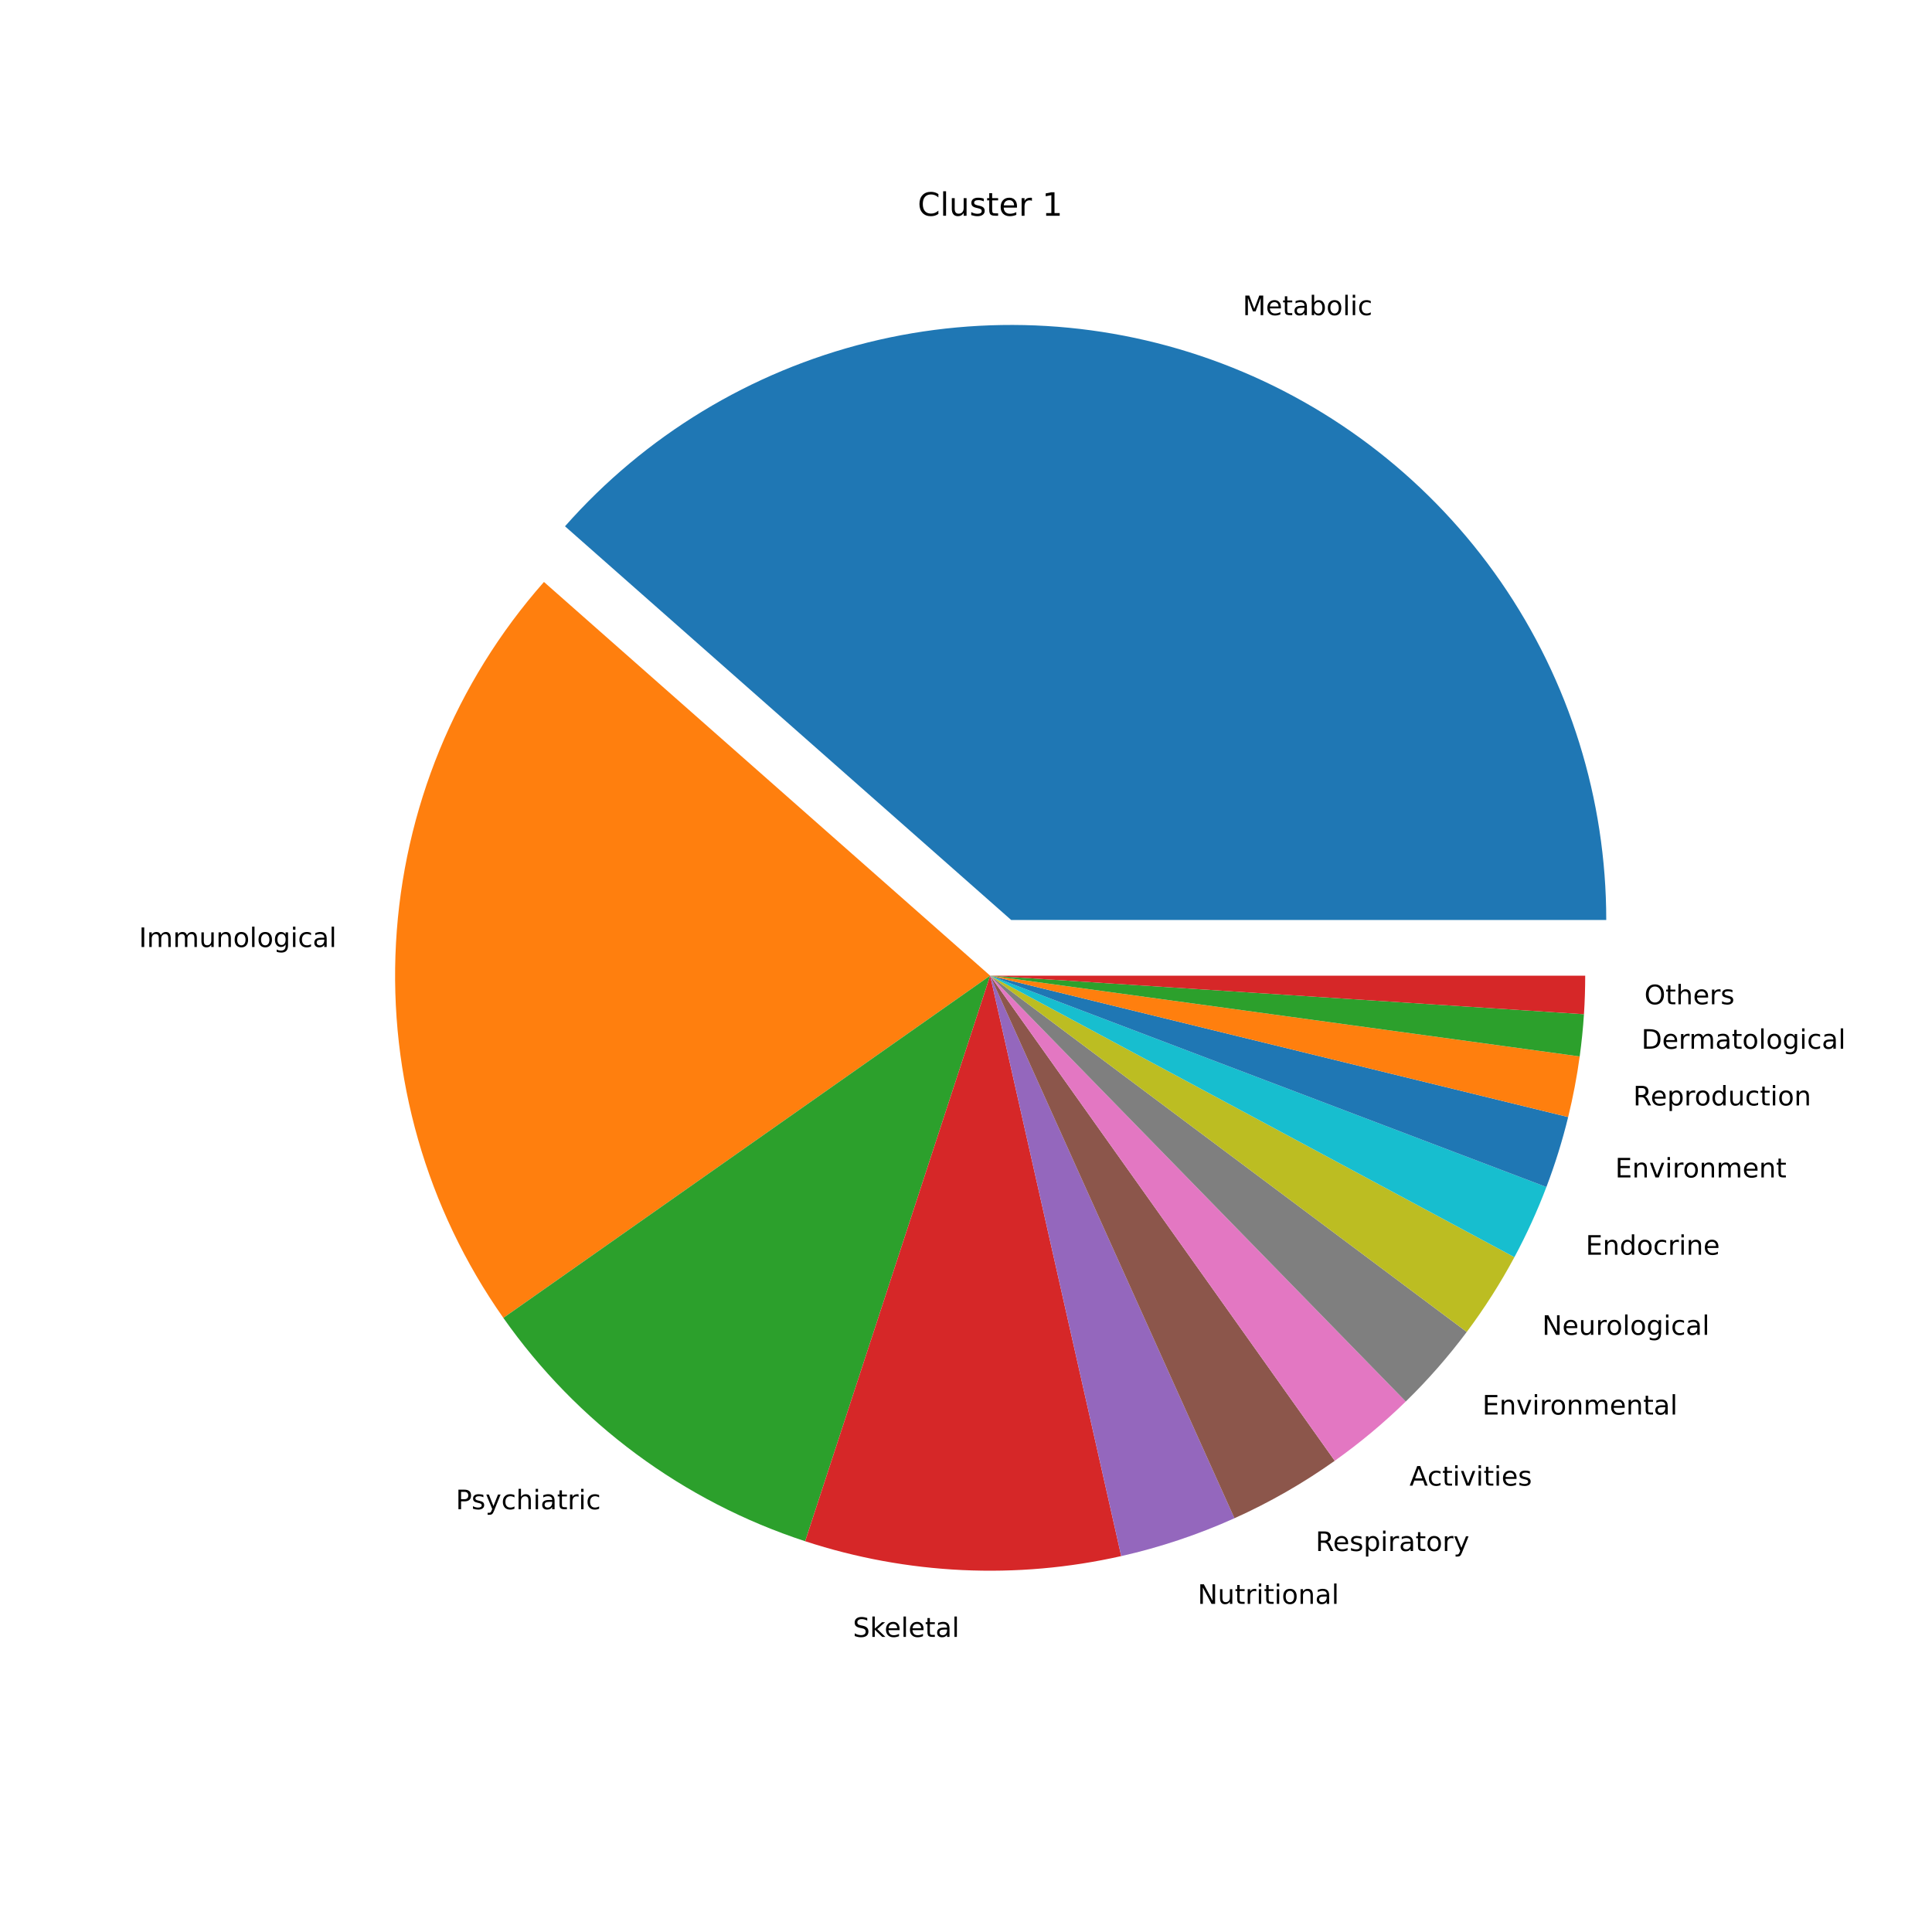
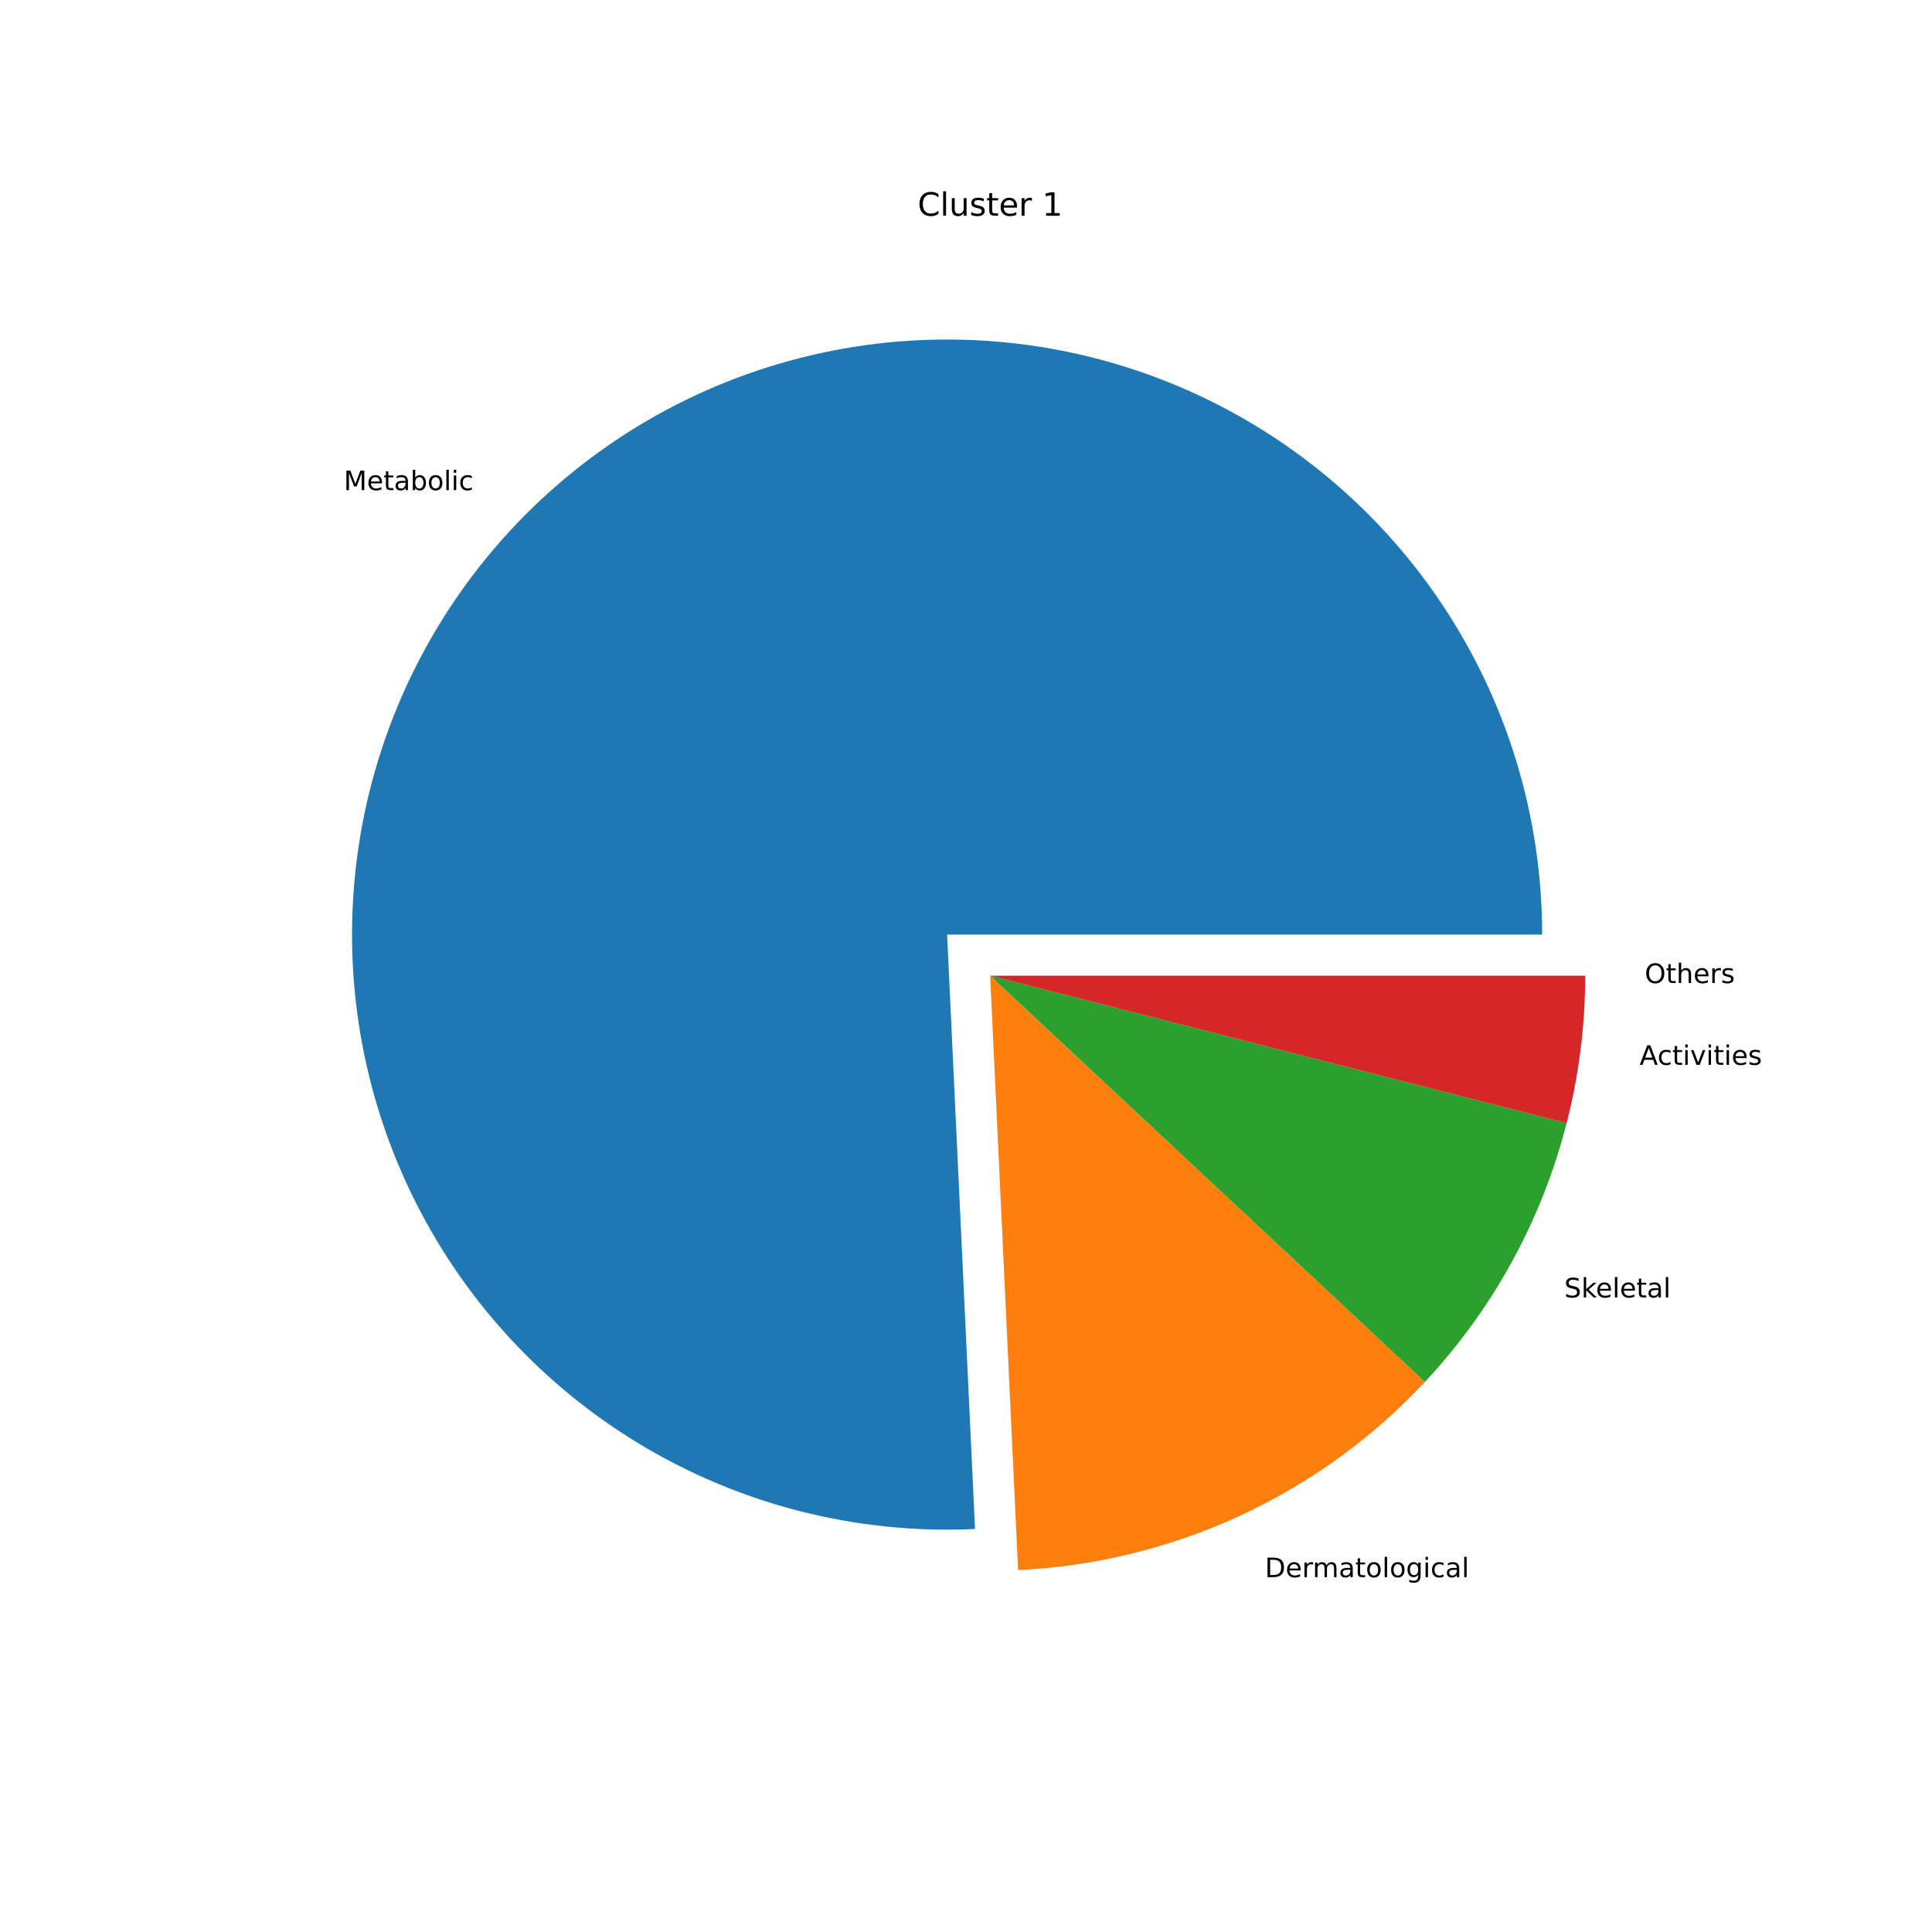
<svg xmlns="http://www.w3.org/2000/svg" xmlns:xlink="http://www.w3.org/1999/xlink" width="720pt" height="720pt" viewBox="0 0 720 720" version="1.1">
  <defs>
    <style type="text/css">*{stroke-linejoin: round; stroke-linecap: butt}</style>
  </defs>
  <g id="figure_1">
    <g id="patch_1">
      <path d="M 0 720  L 720 720  L 720 0  L 0 0  z " style="fill: #ffffff" />
    </g>
    <g id="axes_1">
      <g id="patch_2">
-         <path d="M 598.603 342.857  C 598.603 297.824 584.885 253.841 559.285 216.792  C 533.685 179.743 497.396 151.357 455.273 135.43  C 413.15 119.503 367.159 116.778 323.45 127.621  C 279.742 138.463 240.356 162.367 210.56 196.135  L 376.843 342.857  L 598.603 342.857  z " style="fill: #1f77b4" />
+         <path d="M 574.715 348.292 C 574.715 326.263 571.433 304.357 564.977 283.296  C 558.52 262.234 548.961 242.252 536.616 224.008  C 524.27 205.764 509.274 189.461 492.123 175.637  C 474.973 161.812 455.857 150.62 435.408 142.43  C 414.958 134.239 393.402 129.142 371.45 127.304  C 349.498 125.467 327.395 126.911 305.868 131.588  C 284.342 136.266 263.632 144.125 244.422 154.906  C 225.212 165.687 207.715 179.271 192.508 195.209  C 177.302 211.147 164.555 229.262 154.687 248.958  C 144.82 268.653 137.942 289.709 134.28 311.431  C 130.619 333.153 130.214 355.3 133.08 377.142  C 135.946 398.983 142.05 420.276 151.192 440.318  C 160.333 460.361 172.41 478.93 187.025 495.412  C 201.639 511.895 218.628 526.109 237.432 537.585  C 256.235 549.06 276.644 557.67 297.985 563.131  C 319.326 568.591 341.363 570.841 363.367 569.807  L 352.955 348.292  L 574.715 348.292  z " style="fill: #1f77b4" />
      </g>
      <g id="patch_3">
-         <path d="M 202.717 216.877  C 169.753 254.236 150.321 301.636 147.577 351.384  C 144.832 401.131 158.931 450.381 187.586 491.14  L 369 363.6  L 202.717 216.877  z " style="fill: #ff7f0e" />
+         <path d="M 379.412 585.115 C 408.015 583.771 436.088 576.899 462.078 564.881  C 488.069 552.862 511.487 535.922 531.036 515  L 369 363.6  L 379.412 585.115  z " style="fill: #ff7f0e" />
      </g>
      <g id="patch_4">
-         <path d="M 187.586 491.14  C 201.26 510.591 217.975 527.716 237.087 541.86  C 256.2 556.003 277.464 566.981 300.062 574.373  L 369 363.6  L 187.586 491.14  z " style="fill: #2ca02c" />
+         <path d="M 531.036 515 C 543.694 501.453 554.603 486.371 563.508 470.109  C 572.413 453.847 579.243 436.532 583.839 418.57  L 369 363.6  L 531.036 515  z " style="fill: #2ca02c" />
      </g>
      <g id="patch_5">
-         <path d="M 300.062 574.373  C 318.997 580.565 338.679 584.179 358.579 585.115  C 378.478 586.051 398.413 584.302 417.845 579.914  L 369 363.6  L 300.062 574.373  z " style="fill: #d62728" />
+         <path d="M 583.839 418.57 C 586.135 409.598 587.866 400.491 589.023 391.302  C 590.18 382.113 590.76 372.861 590.76 363.6  L 369 363.6  L 583.839 418.57  z " style="fill: #d62728" />
      </g>
      <g id="patch_6">
-         <path d="M 417.845 579.914  C 425.094 578.277 432.255 576.277 439.303 573.921  C 446.351 571.565 453.275 568.857 460.051 565.806  L 369 363.6  L 417.845 579.914  z " style="fill: #9467bd" />
-       </g>
-       <g id="patch_7">
-         <path d="M 460.051 565.806  C 466.608 562.853 473.017 559.584 479.257 556.008  C 485.496 552.433 491.558 548.556 497.42 544.392  L 369 363.6  L 460.051 565.806  z " style="fill: #8c564b" />
-       </g>
-       <g id="patch_8">
-         <path d="M 497.42 544.392  C 502.11 541.061 506.668 537.548 511.085 533.863  C 515.502 530.177 519.773 526.321 523.89 522.303  L 369 363.6  L 497.42 544.392  z " style="fill: #e377c2" />
-       </g>
-       <g id="patch_9">
-         <path d="M 523.89 522.303  C 528.007 518.285 531.966 514.108 535.758 509.783  C 539.55 505.457 543.172 500.985 546.616 496.378  L 369 363.6  L 523.89 522.303  z " style="fill: #7f7f7f" />
-       </g>
-       <g id="patch_10">
-         <path d="M 546.616 496.378  C 549.917 491.963 553.052 487.426 556.014 482.777  C 558.977 478.128 561.765 473.37 564.373 468.513  L 369 363.6  L 546.616 496.378  z " style="fill: #bcbd22" />
-       </g>
-       <g id="patch_11">
-         <path d="M 564.373 468.513  C 566.641 464.29 568.771 459.994 570.761 455.633  C 572.75 451.272 574.598 446.847 576.3 442.366  L 369 363.6  L 564.373 468.513  z " style="fill: #17becf" />
-       </g>
-       <g id="patch_12">
-         <path d="M 576.3 442.366  C 577.918 438.11 579.404 433.804 580.756 429.455  C 582.108 425.107 583.326 420.718 584.408 416.295  L 369 363.6  L 576.3 442.366  z " style="fill: #1f77b4" />
-       </g>
-       <g id="patch_13">
-         <path d="M 584.408 416.295  C 585.32 412.57 586.134 408.822 586.851 405.055  C 587.568 401.288 588.187 397.503 588.707 393.703  L 369 363.6  L 584.408 416.295  z " style="fill: #ff7f0e" />
-       </g>
-       <g id="patch_14">
-         <path d="M 588.707 393.703  C 589.065 391.092 589.376 388.473 589.641 385.85  C 589.905 383.228 590.123 380.6 590.294 377.969  L 369 363.6  L 588.707 393.703  z " style="fill: #2ca02c" />
-       </g>
-       <g id="patch_15">
-         <path d="M 590.294 377.969  C 590.449 375.578 590.566 373.184 590.643 370.788  C 590.721 368.393 590.76 365.997 590.76 363.6  L 369 363.6  L 590.294 377.969  z " style="fill: #d62728" />
+         <path d="M 590.76 363.6 C 590.76 363.6 590.76 363.6 590.76 363.6  L 369 363.6  L 590.76 363.6  z " style="fill: #9467bd" />
      </g>
      <g id="matplotlib.axis_1" />
      <g id="matplotlib.axis_2" />
      <g id="text_1">
-         <g transform="translate(463.1163 117.4463)scale(0.1 -0.1)">
+         <g transform="translate(128.1122 182.6602)scale(0.1 -0.1)">
          <defs>
-             <path id="DejaVuSans-4d" d="M 628 4666  L 1569 4666  L 2759 1491  L 3956 4666  L 4897 4666  L 4897 0  L 4281 0  L 4281 4097  L 3078 897  L 2444 897  L 1241 4097  L 1241 0  L 628 0  L 628 4666  z " transform="scale(0.015625)" />
+             <path id="DejaVuSans-4d" d="M 628 4666 L 1569 4666  L 2759 1491  L 3956 4666  L 4897 4666  L 4897 0  L 4281 0  L 4281 4097  L 3078 897  L 2444 897  L 1241 4097  L 1241 0  L 628 0  L 628 4666  z " transform="scale(0.015625)" />
            <path id="DejaVuSans-65" d="M 3597 1894  L 3597 1613  L 953 1613  Q 991 1019 1311 708  Q 1631 397 2203 397  Q 2534 397 2845 478  Q 3156 559 3463 722  L 3463 178  Q 3153 47 2828 -22  Q 2503 -91 2169 -91  Q 1331 -91 842 396  Q 353 884 353 1716  Q 353 2575 817 3079  Q 1281 3584 2069 3584  Q 2775 3584 3186 3129  Q 3597 2675 3597 1894  z M 3022 2063  Q 3016 2534 2758 2815  Q 2500 3097 2075 3097  Q 1594 3097 1305 2825  Q 1016 2553 972 2059  L 3022 2063  z " transform="scale(0.015625)" />
            <path id="DejaVuSans-74" d="M 1172 4494  L 1172 3500  L 2356 3500  L 2356 3053  L 1172 3053  L 1172 1153  Q 1172 725 1289 603  Q 1406 481 1766 481  L 2356 481  L 2356 0  L 1766 0  Q 1100 0 847 248  Q 594 497 594 1153  L 594 3053  L 172 3053  L 172 3500  L 594 3500  L 594 4494  L 1172 4494  z " transform="scale(0.015625)" />
            <path id="DejaVuSans-61" d="M 2194 1759  Q 1497 1759 1228 1600  Q 959 1441 959 1056  Q 959 750 1161 570  Q 1363 391 1709 391  Q 2188 391 2477 730  Q 2766 1069 2766 1631  L 2766 1759  L 2194 1759  z M 3341 1997  L 3341 0  L 2766 0  L 2766 531  Q 2569 213 2275 61  Q 1981 -91 1556 -91  Q 1019 -91 701 211  Q 384 513 384 1019  Q 384 1609 779 1909  Q 1175 2209 1959 2209  L 2766 2209  L 2766 2266  Q 2766 2663 2505 2880  Q 2244 3097 1772 3097  Q 1472 3097 1187 3025  Q 903 2953 641 2809  L 641 3341  Q 956 3463 1253 3523  Q 1550 3584 1831 3584  Q 2591 3584 2966 3190  Q 3341 2797 3341 1997  z " transform="scale(0.015625)" />
            <path id="DejaVuSans-62" d="M 3116 1747  Q 3116 2381 2855 2742  Q 2594 3103 2138 3103  Q 1681 3103 1420 2742  Q 1159 2381 1159 1747  Q 1159 1113 1420 752  Q 1681 391 2138 391  Q 2594 391 2855 752  Q 3116 1113 3116 1747  z M 1159 2969  Q 1341 3281 1617 3432  Q 1894 3584 2278 3584  Q 2916 3584 3314 3078  Q 3713 2572 3713 1747  Q 3713 922 3314 415  Q 2916 -91 2278 -91  Q 1894 -91 1617 61  Q 1341 213 1159 525  L 1159 0  L 581 0  L 581 4863  L 1159 4863  L 1159 2969  z " transform="scale(0.015625)" />
            <path id="DejaVuSans-6f" d="M 1959 3097  Q 1497 3097 1228 2736  Q 959 2375 959 1747  Q 959 1119 1226 758  Q 1494 397 1959 397  Q 2419 397 2687 759  Q 2956 1122 2956 1747  Q 2956 2369 2687 2733  Q 2419 3097 1959 3097  z M 1959 3584  Q 2709 3584 3137 3096  Q 3566 2609 3566 1747  Q 3566 888 3137 398  Q 2709 -91 1959 -91  Q 1206 -91 779 398  Q 353 888 353 1747  Q 353 2609 779 3096  Q 1206 3584 1959 3584  z " transform="scale(0.015625)" />
            <path id="DejaVuSans-6c" d="M 603 4863  L 1178 4863  L 1178 0  L 603 0  L 603 4863  z " transform="scale(0.015625)" />
            <path id="DejaVuSans-69" d="M 603 3500  L 1178 3500  L 1178 0  L 603 0  L 603 3500  z M 603 4863  L 1178 4863  L 1178 4134  L 603 4134  L 603 4863  z " transform="scale(0.015625)" />
            <path id="DejaVuSans-63" d="M 3122 3366  L 3122 2828  Q 2878 2963 2633 3030  Q 2388 3097 2138 3097  Q 1578 3097 1268 2742  Q 959 2388 959 1747  Q 959 1106 1268 751  Q 1578 397 2138 397  Q 2388 397 2633 464  Q 2878 531 3122 666  L 3122 134  Q 2881 22 2623 -34  Q 2366 -91 2075 -91  Q 1284 -91 818 406  Q 353 903 353 1747  Q 353 2603 823 3093  Q 1294 3584 2113 3584  Q 2378 3584 2631 3529  Q 2884 3475 3122 3366  z " transform="scale(0.015625)" />
          </defs>
          <use xlink:href="#DejaVuSans-4d" />
          <use xlink:href="#DejaVuSans-65" x="86.279" />
          <use xlink:href="#DejaVuSans-74" x="147.803" />
          <use xlink:href="#DejaVuSans-61" x="187.012" />
          <use xlink:href="#DejaVuSans-62" x="248.291" />
          <use xlink:href="#DejaVuSans-6f" x="311.768" />
          <use xlink:href="#DejaVuSans-6c" x="372.949" />
          <use xlink:href="#DejaVuSans-69" x="400.732" />
          <use xlink:href="#DejaVuSans-63" x="428.516" />
        </g>
      </g>
      <g id="text_2">
-         <g transform="translate(51.78129 352.9215)scale(0.1 -0.1)">
+         <g transform="translate(471.3862 587.7681)scale(0.1 -0.1)">
          <defs>
-             <path id="DejaVuSans-49" d="M 628 4666  L 1259 4666  L 1259 0  L 628 0  L 628 4666  z " transform="scale(0.015625)" />
-             <path id="DejaVuSans-6d" d="M 3328 2828  Q 3544 3216 3844 3400  Q 4144 3584 4550 3584  Q 5097 3584 5394 3201  Q 5691 2819 5691 2113  L 5691 0  L 5113 0  L 5113 2094  Q 5113 2597 4934 2840  Q 4756 3084 4391 3084  Q 3944 3084 3684 2787  Q 3425 2491 3425 1978  L 3425 0  L 2847 0  L 2847 2094  Q 2847 2600 2669 2842  Q 2491 3084 2119 3084  Q 1678 3084 1418 2786  Q 1159 2488 1159 1978  L 1159 0  L 581 0  L 581 3500  L 1159 3500  L 1159 2956  Q 1356 3278 1631 3431  Q 1906 3584 2284 3584  Q 2666 3584 2933 3390  Q 3200 3197 3328 2828  z " transform="scale(0.015625)" />
-             <path id="DejaVuSans-75" d="M 544 1381  L 544 3500  L 1119 3500  L 1119 1403  Q 1119 906 1312 657  Q 1506 409 1894 409  Q 2359 409 2629 706  Q 2900 1003 2900 1516  L 2900 3500  L 3475 3500  L 3475 0  L 2900 0  L 2900 538  Q 2691 219 2414 64  Q 2138 -91 1772 -91  Q 1169 -91 856 284  Q 544 659 544 1381  z M 1991 3584  L 1991 3584  z " transform="scale(0.015625)" />
-             <path id="DejaVuSans-6e" d="M 3513 2113  L 3513 0  L 2938 0  L 2938 2094  Q 2938 2591 2744 2837  Q 2550 3084 2163 3084  Q 1697 3084 1428 2787  Q 1159 2491 1159 1978  L 1159 0  L 581 0  L 581 3500  L 1159 3500  L 1159 2956  Q 1366 3272 1645 3428  Q 1925 3584 2291 3584  Q 2894 3584 3203 3211  Q 3513 2838 3513 2113  z " transform="scale(0.015625)" />
+             <path id="DejaVuSans-44" d="M 1259 4147 L 1259 519  L 2022 519  Q 2988 519 3436 956  Q 3884 1394 3884 2338  Q 3884 3275 3436 3711  Q 2988 4147 2022 4147  L 1259 4147  z M 628 4666  L 1925 4666  Q 3281 4666 3915 4102  Q 4550 3538 4550 2338  Q 4550 1131 3912 565  Q 3275 0 1925 0  L 628 0  L 628 4666  z " transform="scale(0.015625)" />
+             <path id="DejaVuSans-72" d="M 2631 2963 Q 2534 3019 2420 3045  Q 2306 3072 2169 3072  Q 1681 3072 1420 2755  Q 1159 2438 1159 1844  L 1159 0  L 581 0  L 581 3500  L 1159 3500  L 1159 2956  Q 1341 3275 1631 3429  Q 1922 3584 2338 3584  Q 2397 3584 2469 3576  Q 2541 3569 2628 3553  L 2631 2963  z " transform="scale(0.015625)" />
+             <path id="DejaVuSans-6d" d="M 3328 2828 Q 3544 3216 3844 3400  Q 4144 3584 4550 3584  Q 5097 3584 5394 3201  Q 5691 2819 5691 2113  L 5691 0  L 5113 0  L 5113 2094  Q 5113 2597 4934 2840  Q 4756 3084 4391 3084  Q 3944 3084 3684 2787  Q 3425 2491 3425 1978  L 3425 0  L 2847 0  L 2847 2094  Q 2847 2600 2669 2842  Q 2491 3084 2119 3084  Q 1678 3084 1418 2786  Q 1159 2488 1159 1978  L 1159 0  L 581 0  L 581 3500  L 1159 3500  L 1159 2956  Q 1356 3278 1631 3431  Q 1906 3584 2284 3584  Q 2666 3584 2933 3390  Q 3200 3197 3328 2828  z " transform="scale(0.015625)" />
            <path id="DejaVuSans-67" d="M 2906 1791  Q 2906 2416 2648 2759  Q 2391 3103 1925 3103  Q 1463 3103 1205 2759  Q 947 2416 947 1791  Q 947 1169 1205 825  Q 1463 481 1925 481  Q 2391 481 2648 825  Q 2906 1169 2906 1791  z M 3481 434  Q 3481 -459 3084 -895  Q 2688 -1331 1869 -1331  Q 1566 -1331 1297 -1286  Q 1028 -1241 775 -1147  L 775 -588  Q 1028 -725 1275 -790  Q 1522 -856 1778 -856  Q 2344 -856 2625 -561  Q 2906 -266 2906 331  L 2906 616  Q 2728 306 2450 153  Q 2172 0 1784 0  Q 1141 0 747 490  Q 353 981 353 1791  Q 353 2603 747 3093  Q 1141 3584 1784 3584  Q 2172 3584 2450 3431  Q 2728 3278 2906 2969  L 2906 3500  L 3481 3500  L 3481 434  z " transform="scale(0.015625)" />
-           </defs>
-           <use xlink:href="#DejaVuSans-49" />
-           <use xlink:href="#DejaVuSans-6d" x="29.492" />
-           <use xlink:href="#DejaVuSans-6d" x="126.904" />
-           <use xlink:href="#DejaVuSans-75" x="224.316" />
-           <use xlink:href="#DejaVuSans-6e" x="287.695" />
-           <use xlink:href="#DejaVuSans-6f" x="351.074" />
-           <use xlink:href="#DejaVuSans-6c" x="412.256" />
-           <use xlink:href="#DejaVuSans-6f" x="440.039" />
-           <use xlink:href="#DejaVuSans-67" x="501.221" />
-           <use xlink:href="#DejaVuSans-69" x="564.697" />
-           <use xlink:href="#DejaVuSans-63" x="592.48" />
-           <use xlink:href="#DejaVuSans-61" x="647.461" />
-           <use xlink:href="#DejaVuSans-6c" x="708.74" />
-         </g>
-       </g>
-       <g id="text_3">
-         <g transform="translate(169.8632 562.4451)scale(0.1 -0.1)">
-           <defs>
-             <path id="DejaVuSans-50" d="M 1259 4147  L 1259 2394  L 2053 2394  Q 2494 2394 2734 2622  Q 2975 2850 2975 3272  Q 2975 3691 2734 3919  Q 2494 4147 2053 4147  L 1259 4147  z M 628 4666  L 2053 4666  Q 2838 4666 3239 4311  Q 3641 3956 3641 3272  Q 3641 2581 3239 2228  Q 2838 1875 2053 1875  L 1259 1875  L 1259 0  L 628 0  L 628 4666  z " transform="scale(0.015625)" />
-             <path id="DejaVuSans-73" d="M 2834 3397  L 2834 2853  Q 2591 2978 2328 3040  Q 2066 3103 1784 3103  Q 1356 3103 1142 2972  Q 928 2841 928 2578  Q 928 2378 1081 2264  Q 1234 2150 1697 2047  L 1894 2003  Q 2506 1872 2764 1633  Q 3022 1394 3022 966  Q 3022 478 2636 193  Q 2250 -91 1575 -91  Q 1294 -91 989 -36  Q 684 19 347 128  L 347 722  Q 666 556 975 473  Q 1284 391 1588 391  Q 1994 391 2212 530  Q 2431 669 2431 922  Q 2431 1156 2273 1281  Q 2116 1406 1581 1522  L 1381 1569  Q 847 1681 609 1914  Q 372 2147 372 2553  Q 372 3047 722 3315  Q 1072 3584 1716 3584  Q 2034 3584 2315 3537  Q 2597 3491 2834 3397  z " transform="scale(0.015625)" />
-             <path id="DejaVuSans-79" d="M 2059 -325  Q 1816 -950 1584 -1140  Q 1353 -1331 966 -1331  L 506 -1331  L 506 -850  L 844 -850  Q 1081 -850 1212 -737  Q 1344 -625 1503 -206  L 1606 56  L 191 3500  L 800 3500  L 1894 763  L 2988 3500  L 3597 3500  L 2059 -325  z " transform="scale(0.015625)" />
-             <path id="DejaVuSans-68" d="M 3513 2113  L 3513 0  L 2938 0  L 2938 2094  Q 2938 2591 2744 2837  Q 2550 3084 2163 3084  Q 1697 3084 1428 2787  Q 1159 2491 1159 1978  L 1159 0  L 581 0  L 581 4863  L 1159 4863  L 1159 2956  Q 1366 3272 1645 3428  Q 1925 3584 2291 3584  Q 2894 3584 3203 3211  Q 3513 2838 3513 2113  z " transform="scale(0.015625)" />
-             <path id="DejaVuSans-72" d="M 2631 2963  Q 2534 3019 2420 3045  Q 2306 3072 2169 3072  Q 1681 3072 1420 2755  Q 1159 2438 1159 1844  L 1159 0  L 581 0  L 581 3500  L 1159 3500  L 1159 2956  Q 1341 3275 1631 3429  Q 1922 3584 2338 3584  Q 2397 3584 2469 3576  Q 2541 3569 2628 3553  L 2631 2963  z " transform="scale(0.015625)" />
-           </defs>
-           <use xlink:href="#DejaVuSans-50" />
-           <use xlink:href="#DejaVuSans-73" x="58.553" />
-           <use xlink:href="#DejaVuSans-79" x="110.652" />
-           <use xlink:href="#DejaVuSans-63" x="169.832" />
-           <use xlink:href="#DejaVuSans-68" x="224.812" />
-           <use xlink:href="#DejaVuSans-69" x="288.191" />
-           <use xlink:href="#DejaVuSans-61" x="315.975" />
-           <use xlink:href="#DejaVuSans-74" x="377.254" />
-           <use xlink:href="#DejaVuSans-72" x="416.463" />
-           <use xlink:href="#DejaVuSans-69" x="457.576" />
-           <use xlink:href="#DejaVuSans-63" x="485.359" />
-         </g>
-       </g>
-       <g id="text_4">
-         <g transform="translate(317.8492 610.0259)scale(0.1 -0.1)">
-           <defs>
-             <path id="DejaVuSans-53" d="M 3425 4513  L 3425 3897  Q 3066 4069 2747 4153  Q 2428 4238 2131 4238  Q 1616 4238 1336 4038  Q 1056 3838 1056 3469  Q 1056 3159 1242 3001  Q 1428 2844 1947 2747  L 2328 2669  Q 3034 2534 3370 2195  Q 3706 1856 3706 1288  Q 3706 609 3251 259  Q 2797 -91 1919 -91  Q 1588 -91 1214 -16  Q 841 59 441 206  L 441 856  Q 825 641 1194 531  Q 1563 422 1919 422  Q 2459 422 2753 634  Q 3047 847 3047 1241  Q 3047 1584 2836 1778  Q 2625 1972 2144 2069  L 1759 2144  Q 1053 2284 737 2584  Q 422 2884 422 3419  Q 422 4038 858 4394  Q 1294 4750 2059 4750  Q 2388 4750 2728 4690  Q 3069 4631 3425 4513  z " transform="scale(0.015625)" />
-             <path id="DejaVuSans-6b" d="M 581 4863  L 1159 4863  L 1159 1991  L 2875 3500  L 3609 3500  L 1753 1863  L 3688 0  L 2938 0  L 1159 1709  L 1159 0  L 581 0  L 581 4863  z " transform="scale(0.015625)" />
-           </defs>
-           <use xlink:href="#DejaVuSans-53" />
-           <use xlink:href="#DejaVuSans-6b" x="63.477" />
-           <use xlink:href="#DejaVuSans-65" x="117.762" />
-           <use xlink:href="#DejaVuSans-6c" x="179.285" />
-           <use xlink:href="#DejaVuSans-65" x="207.068" />
-           <use xlink:href="#DejaVuSans-74" x="268.592" />
-           <use xlink:href="#DejaVuSans-61" x="307.801" />
-           <use xlink:href="#DejaVuSans-6c" x="369.08" />
-         </g>
-       </g>
-       <g id="text_5">
-         <g transform="translate(446.3333 597.7126)scale(0.1 -0.1)">
-           <defs>
-             <path id="DejaVuSans-4e" d="M 628 4666  L 1478 4666  L 3547 763  L 3547 4666  L 4159 4666  L 4159 0  L 3309 0  L 1241 3903  L 1241 0  L 628 0  L 628 4666  z " transform="scale(0.015625)" />
-           </defs>
-           <use xlink:href="#DejaVuSans-4e" />
-           <use xlink:href="#DejaVuSans-75" x="74.805" />
-           <use xlink:href="#DejaVuSans-74" x="138.184" />
-           <use xlink:href="#DejaVuSans-72" x="177.393" />
-           <use xlink:href="#DejaVuSans-69" x="218.506" />
-           <use xlink:href="#DejaVuSans-74" x="246.289" />
-           <use xlink:href="#DejaVuSans-69" x="285.498" />
-           <use xlink:href="#DejaVuSans-6f" x="313.281" />
-           <use xlink:href="#DejaVuSans-6e" x="374.463" />
-           <use xlink:href="#DejaVuSans-61" x="437.842" />
-           <use xlink:href="#DejaVuSans-6c" x="499.121" />
-         </g>
-       </g>
-       <g id="text_6">
-         <g transform="translate(490.2825 578.0085)scale(0.1 -0.1)">
-           <defs>
-             <path id="DejaVuSans-52" d="M 2841 2188  Q 3044 2119 3236 1894  Q 3428 1669 3622 1275  L 4263 0  L 3584 0  L 2988 1197  Q 2756 1666 2539 1819  Q 2322 1972 1947 1972  L 1259 1972  L 1259 0  L 628 0  L 628 4666  L 2053 4666  Q 2853 4666 3247 4331  Q 3641 3997 3641 3322  Q 3641 2881 3436 2590  Q 3231 2300 2841 2188  z M 1259 4147  L 1259 2491  L 2053 2491  Q 2509 2491 2742 2702  Q 2975 2913 2975 3322  Q 2975 3731 2742 3939  Q 2509 4147 2053 4147  L 1259 4147  z " transform="scale(0.015625)" />
-             <path id="DejaVuSans-70" d="M 1159 525  L 1159 -1331  L 581 -1331  L 581 3500  L 1159 3500  L 1159 2969  Q 1341 3281 1617 3432  Q 1894 3584 2278 3584  Q 2916 3584 3314 3078  Q 3713 2572 3713 1747  Q 3713 922 3314 415  Q 2916 -91 2278 -91  Q 1894 -91 1617 61  Q 1341 213 1159 525  z M 3116 1747  Q 3116 2381 2855 2742  Q 2594 3103 2138 3103  Q 1681 3103 1420 2742  Q 1159 2381 1159 1747  Q 1159 1113 1420 752  Q 1681 391 2138 391  Q 2594 391 2855 752  Q 3116 1113 3116 1747  z " transform="scale(0.015625)" />
-           </defs>
-           <use xlink:href="#DejaVuSans-52" />
-           <use xlink:href="#DejaVuSans-65" x="64.982" />
-           <use xlink:href="#DejaVuSans-73" x="126.506" />
-           <use xlink:href="#DejaVuSans-70" x="178.605" />
-           <use xlink:href="#DejaVuSans-69" x="242.082" />
-           <use xlink:href="#DejaVuSans-72" x="269.865" />
-           <use xlink:href="#DejaVuSans-61" x="310.979" />
-           <use xlink:href="#DejaVuSans-74" x="372.258" />
-           <use xlink:href="#DejaVuSans-6f" x="411.467" />
-           <use xlink:href="#DejaVuSans-72" x="472.648" />
-           <use xlink:href="#DejaVuSans-79" x="513.762" />
-         </g>
-       </g>
-       <g id="text_7">
-         <g transform="translate(525.2936 553.6481)scale(0.1 -0.1)">
-           <defs>
-             <path id="DejaVuSans-41" d="M 2188 4044  L 1331 1722  L 3047 1722  L 2188 4044  z M 1831 4666  L 2547 4666  L 4325 0  L 3669 0  L 3244 1197  L 1141 1197  L 716 0  L 50 0  L 1831 4666  z " transform="scale(0.015625)" />
-             <path id="DejaVuSans-76" d="M 191 3500  L 800 3500  L 1894 563  L 2988 3500  L 3597 3500  L 2284 0  L 1503 0  L 191 3500  z " transform="scale(0.015625)" />
-           </defs>
-           <use xlink:href="#DejaVuSans-41" />
-           <use xlink:href="#DejaVuSans-63" x="66.658" />
-           <use xlink:href="#DejaVuSans-74" x="121.639" />
-           <use xlink:href="#DejaVuSans-69" x="160.848" />
-           <use xlink:href="#DejaVuSans-76" x="188.631" />
-           <use xlink:href="#DejaVuSans-69" x="247.811" />
-           <use xlink:href="#DejaVuSans-74" x="275.594" />
-           <use xlink:href="#DejaVuSans-69" x="314.803" />
-           <use xlink:href="#DejaVuSans-65" x="342.586" />
-           <use xlink:href="#DejaVuSans-73" x="404.109" />
-         </g>
-       </g>
-       <g id="text_8">
-         <g transform="translate(552.4334 527.1604)scale(0.1 -0.1)">
-           <defs>
-             <path id="DejaVuSans-45" d="M 628 4666  L 3578 4666  L 3578 4134  L 1259 4134  L 1259 2753  L 3481 2753  L 3481 2222  L 1259 2222  L 1259 531  L 3634 531  L 3634 0  L 628 0  L 628 4666  z " transform="scale(0.015625)" />
-           </defs>
-           <use xlink:href="#DejaVuSans-45" />
-           <use xlink:href="#DejaVuSans-6e" x="63.184" />
-           <use xlink:href="#DejaVuSans-76" x="126.562" />
-           <use xlink:href="#DejaVuSans-69" x="185.742" />
-           <use xlink:href="#DejaVuSans-72" x="213.525" />
-           <use xlink:href="#DejaVuSans-6f" x="252.389" />
-           <use xlink:href="#DejaVuSans-6e" x="313.57" />
-           <use xlink:href="#DejaVuSans-6d" x="376.949" />
-           <use xlink:href="#DejaVuSans-65" x="474.361" />
-           <use xlink:href="#DejaVuSans-6e" x="535.885" />
-           <use xlink:href="#DejaVuSans-74" x="599.264" />
-           <use xlink:href="#DejaVuSans-61" x="638.473" />
-           <use xlink:href="#DejaVuSans-6c" x="699.752" />
-         </g>
-       </g>
-       <g id="text_9">
-         <g transform="translate(574.7158 497.4539)scale(0.1 -0.1)">
-           <use xlink:href="#DejaVuSans-4e" />
-           <use xlink:href="#DejaVuSans-65" x="74.805" />
-           <use xlink:href="#DejaVuSans-75" x="136.328" />
-           <use xlink:href="#DejaVuSans-72" x="199.707" />
-           <use xlink:href="#DejaVuSans-6f" x="238.57" />
-           <use xlink:href="#DejaVuSans-6c" x="299.752" />
-           <use xlink:href="#DejaVuSans-6f" x="327.535" />
-           <use xlink:href="#DejaVuSans-67" x="388.717" />
-           <use xlink:href="#DejaVuSans-69" x="452.193" />
-           <use xlink:href="#DejaVuSans-63" x="479.977" />
-           <use xlink:href="#DejaVuSans-61" x="534.957" />
-           <use xlink:href="#DejaVuSans-6c" x="596.236" />
-         </g>
-       </g>
-       <g id="text_10">
-         <g transform="translate(590.9368 467.5959)scale(0.1 -0.1)">
-           <defs>
-             <path id="DejaVuSans-64" d="M 2906 2969  L 2906 4863  L 3481 4863  L 3481 0  L 2906 0  L 2906 525  Q 2725 213 2448 61  Q 2172 -91 1784 -91  Q 1150 -91 751 415  Q 353 922 353 1747  Q 353 2572 751 3078  Q 1150 3584 1784 3584  Q 2172 3584 2448 3432  Q 2725 3281 2906 2969  z M 947 1747  Q 947 1113 1208 752  Q 1469 391 1925 391  Q 2381 391 2643 752  Q 2906 1113 2906 1747  Q 2906 2381 2643 2742  Q 2381 3103 1925 3103  Q 1469 3103 1208 2742  Q 947 2381 947 1747  z " transform="scale(0.015625)" />
-           </defs>
-           <use xlink:href="#DejaVuSans-45" />
-           <use xlink:href="#DejaVuSans-6e" x="63.184" />
-           <use xlink:href="#DejaVuSans-64" x="126.562" />
-           <use xlink:href="#DejaVuSans-6f" x="190.039" />
-           <use xlink:href="#DejaVuSans-63" x="251.221" />
-           <use xlink:href="#DejaVuSans-72" x="306.201" />
-           <use xlink:href="#DejaVuSans-69" x="347.314" />
-           <use xlink:href="#DejaVuSans-6e" x="375.098" />
-           <use xlink:href="#DejaVuSans-65" x="438.477" />
-         </g>
-       </g>
-       <g id="text_11">
-         <g transform="translate(601.9315 438.8004)scale(0.1 -0.1)">
-           <use xlink:href="#DejaVuSans-45" />
-           <use xlink:href="#DejaVuSans-6e" x="63.184" />
-           <use xlink:href="#DejaVuSans-76" x="126.562" />
-           <use xlink:href="#DejaVuSans-69" x="185.742" />
-           <use xlink:href="#DejaVuSans-72" x="213.525" />
-           <use xlink:href="#DejaVuSans-6f" x="252.389" />
-           <use xlink:href="#DejaVuSans-6e" x="313.57" />
-           <use xlink:href="#DejaVuSans-6d" x="376.949" />
-           <use xlink:href="#DejaVuSans-65" x="474.361" />
-           <use xlink:href="#DejaVuSans-6e" x="535.885" />
-           <use xlink:href="#DejaVuSans-74" x="599.264" />
-         </g>
-       </g>
-       <g id="text_12">
-         <g transform="translate(608.6359 411.9597)scale(0.1 -0.1)">
-           <use xlink:href="#DejaVuSans-52" />
-           <use xlink:href="#DejaVuSans-65" x="64.982" />
-           <use xlink:href="#DejaVuSans-70" x="126.506" />
-           <use xlink:href="#DejaVuSans-72" x="189.982" />
-           <use xlink:href="#DejaVuSans-6f" x="228.846" />
-           <use xlink:href="#DejaVuSans-64" x="290.027" />
-           <use xlink:href="#DejaVuSans-75" x="353.504" />
-           <use xlink:href="#DejaVuSans-63" x="416.883" />
-           <use xlink:href="#DejaVuSans-74" x="471.863" />
-           <use xlink:href="#DejaVuSans-69" x="511.072" />
-           <use xlink:href="#DejaVuSans-6f" x="538.855" />
-           <use xlink:href="#DejaVuSans-6e" x="600.037" />
-         </g>
-       </g>
-       <g id="text_13">
-         <g transform="translate(611.705 390.8349)scale(0.1 -0.1)">
-           <defs>
-             <path id="DejaVuSans-44" d="M 1259 4147  L 1259 519  L 2022 519  Q 2988 519 3436 956  Q 3884 1394 3884 2338  Q 3884 3275 3436 3711  Q 2988 4147 2022 4147  L 1259 4147  z M 628 4666  L 1925 4666  Q 3281 4666 3915 4102  Q 4550 3538 4550 2338  Q 4550 1131 3912 565  Q 3275 0 1925 0  L 628 0  L 628 4666  z " transform="scale(0.015625)" />
          </defs>
          <use xlink:href="#DejaVuSans-44" />
          <use xlink:href="#DejaVuSans-65" x="77.002" />
          <use xlink:href="#DejaVuSans-72" x="138.525" />
          <use xlink:href="#DejaVuSans-6d" x="177.889" />
          <use xlink:href="#DejaVuSans-61" x="275.301" />
          <use xlink:href="#DejaVuSans-74" x="336.58" />
          <use xlink:href="#DejaVuSans-6f" x="375.789" />
          <use xlink:href="#DejaVuSans-6c" x="436.971" />
          <use xlink:href="#DejaVuSans-6f" x="464.754" />
          <use xlink:href="#DejaVuSans-67" x="525.936" />
          <use xlink:href="#DejaVuSans-69" x="589.412" />
          <use xlink:href="#DejaVuSans-63" x="617.195" />
          <use xlink:href="#DejaVuSans-61" x="672.176" />
          <use xlink:href="#DejaVuSans-6c" x="733.455" />
        </g>
      </g>
-       <g id="text_14">
-         <g transform="translate(612.8078 374.2666)scale(0.1 -0.1)">
+       <g id="text_3">
+         <g transform="translate(582.9587 483.5193)scale(0.1 -0.1)">
          <defs>
-             <path id="DejaVuSans-4f" d="M 2522 4238  Q 1834 4238 1429 3725  Q 1025 3213 1025 2328  Q 1025 1447 1429 934  Q 1834 422 2522 422  Q 3209 422 3611 934  Q 4013 1447 4013 2328  Q 4013 3213 3611 3725  Q 3209 4238 2522 4238  z M 2522 4750  Q 3503 4750 4090 4092  Q 4678 3434 4678 2328  Q 4678 1225 4090 567  Q 3503 -91 2522 -91  Q 1538 -91 948 565  Q 359 1222 359 2328  Q 359 3434 948 4092  Q 1538 4750 2522 4750  z " transform="scale(0.015625)" />
+             <path id="DejaVuSans-53" d="M 3425 4513 L 3425 3897  Q 3066 4069 2747 4153  Q 2428 4238 2131 4238  Q 1616 4238 1336 4038  Q 1056 3838 1056 3469  Q 1056 3159 1242 3001  Q 1428 2844 1947 2747  L 2328 2669  Q 3034 2534 3370 2195  Q 3706 1856 3706 1288  Q 3706 609 3251 259  Q 2797 -91 1919 -91  Q 1588 -91 1214 -16  Q 841 59 441 206  L 441 856  Q 825 641 1194 531  Q 1563 422 1919 422  Q 2459 422 2753 634  Q 3047 847 3047 1241  Q 3047 1584 2836 1778  Q 2625 1972 2144 2069  L 1759 2144  Q 1053 2284 737 2584  Q 422 2884 422 3419  Q 422 4038 858 4394  Q 1294 4750 2059 4750  Q 2388 4750 2728 4690  Q 3069 4631 3425 4513  z " transform="scale(0.015625)" />
+             <path id="DejaVuSans-6b" d="M 581 4863  L 1159 4863  L 1159 1991  L 2875 3500  L 3609 3500  L 1753 1863  L 3688 0  L 2938 0  L 1159 1709  L 1159 0  L 581 0  L 581 4863  z " transform="scale(0.015625)" />
+           </defs>
+           <use xlink:href="#DejaVuSans-53" />
+           <use xlink:href="#DejaVuSans-6b" x="63.477" />
+           <use xlink:href="#DejaVuSans-65" x="117.762" />
+           <use xlink:href="#DejaVuSans-6c" x="179.285" />
+           <use xlink:href="#DejaVuSans-65" x="207.068" />
+           <use xlink:href="#DejaVuSans-74" x="268.592" />
+           <use xlink:href="#DejaVuSans-61" x="307.801" />
+           <use xlink:href="#DejaVuSans-6c" x="369.08" />
+         </g>
+       </g>
+       <g id="text_4">
+         <g transform="translate(611.0252 396.8316)scale(0.1 -0.1)">
+           <defs>
+             <path id="DejaVuSans-41" d="M 2188 4044 L 1331 1722  L 3047 1722  L 2188 4044  z M 1831 4666  L 2547 4666  L 4325 0  L 3669 0  L 3244 1197  L 1141 1197  L 716 0  L 50 0  L 1831 4666  z " transform="scale(0.015625)" />
+             <path id="DejaVuSans-76" d="M 191 3500 L 800 3500  L 1894 563  L 2988 3500  L 3597 3500  L 2284 0  L 1503 0  L 191 3500  z " transform="scale(0.015625)" />
+             <path id="DejaVuSans-73" d="M 2834 3397 L 2834 2853  Q 2591 2978 2328 3040  Q 2066 3103 1784 3103  Q 1356 3103 1142 2972  Q 928 2841 928 2578  Q 928 2378 1081 2264  Q 1234 2150 1697 2047  L 1894 2003  Q 2506 1872 2764 1633  Q 3022 1394 3022 966  Q 3022 478 2636 193  Q 2250 -91 1575 -91  Q 1294 -91 989 -36  Q 684 19 347 128  L 347 722  Q 666 556 975 473  Q 1284 391 1588 391  Q 1994 391 2212 530  Q 2431 669 2431 922  Q 2431 1156 2273 1281  Q 2116 1406 1581 1522  L 1381 1569  Q 847 1681 609 1914  Q 372 2147 372 2553  Q 372 3047 722 3315  Q 1072 3584 1716 3584  Q 2034 3584 2315 3537  Q 2597 3491 2834 3397  z " transform="scale(0.015625)" />
+           </defs>
+           <use xlink:href="#DejaVuSans-41" />
+           <use xlink:href="#DejaVuSans-63" x="66.658" />
+           <use xlink:href="#DejaVuSans-74" x="121.639" />
+           <use xlink:href="#DejaVuSans-69" x="160.848" />
+           <use xlink:href="#DejaVuSans-76" x="188.631" />
+           <use xlink:href="#DejaVuSans-69" x="247.811" />
+           <use xlink:href="#DejaVuSans-74" x="275.594" />
+           <use xlink:href="#DejaVuSans-69" x="314.803" />
+           <use xlink:href="#DejaVuSans-65" x="342.586" />
+           <use xlink:href="#DejaVuSans-73" x="404.109" />
+         </g>
+       </g>
+       <g id="text_5">
+         <g transform="translate(612.936 366.3594)scale(0.1 -0.1)">
+           <defs>
+             <path id="DejaVuSans-4f" d="M 2522 4238 Q 1834 4238 1429 3725  Q 1025 3213 1025 2328  Q 1025 1447 1429 934  Q 1834 422 2522 422  Q 3209 422 3611 934  Q 4013 1447 4013 2328  Q 4013 3213 3611 3725  Q 3209 4238 2522 4238  z M 2522 4750  Q 3503 4750 4090 4092  Q 4678 3434 4678 2328  Q 4678 1225 4090 567  Q 3503 -91 2522 -91  Q 1538 -91 948 565  Q 359 1222 359 2328  Q 359 3434 948 4092  Q 1538 4750 2522 4750  z " transform="scale(0.015625)" />
+             <path id="DejaVuSans-68" d="M 3513 2113 L 3513 0  L 2938 0  L 2938 2094  Q 2938 2591 2744 2837  Q 2550 3084 2163 3084  Q 1697 3084 1428 2787  Q 1159 2491 1159 1978  L 1159 0  L 581 0  L 581 4863  L 1159 4863  L 1159 2956  Q 1366 3272 1645 3428  Q 1925 3584 2291 3584  Q 2894 3584 3203 3211  Q 3513 2838 3513 2113  z " transform="scale(0.015625)" />
          </defs>
          <use xlink:href="#DejaVuSans-4f" />
          <use xlink:href="#DejaVuSans-74" x="78.711" />
          <use xlink:href="#DejaVuSans-68" x="117.92" />
          <use xlink:href="#DejaVuSans-65" x="181.299" />
          <use xlink:href="#DejaVuSans-72" x="242.822" />
          <use xlink:href="#DejaVuSans-73" x="283.936" />
        </g>
      </g>
-       <g id="text_15">
+       <g id="text_6">
        <g transform="translate(341.9803 80.4)scale(0.12 -0.12)">
          <defs>
-             <path id="DejaVuSans-43" d="M 4122 4306  L 4122 3641  Q 3803 3938 3442 4084  Q 3081 4231 2675 4231  Q 1875 4231 1450 3742  Q 1025 3253 1025 2328  Q 1025 1406 1450 917  Q 1875 428 2675 428  Q 3081 428 3442 575  Q 3803 722 4122 1019  L 4122 359  Q 3791 134 3420 21  Q 3050 -91 2638 -91  Q 1578 -91 968 557  Q 359 1206 359 2328  Q 359 3453 968 4101  Q 1578 4750 2638 4750  Q 3056 4750 3426 4639  Q 3797 4528 4122 4306  z " transform="scale(0.015625)" />
+             <path id="DejaVuSans-43" d="M 4122 4306 L 4122 3641  Q 3803 3938 3442 4084  Q 3081 4231 2675 4231  Q 1875 4231 1450 3742  Q 1025 3253 1025 2328  Q 1025 1406 1450 917  Q 1875 428 2675 428  Q 3081 428 3442 575  Q 3803 722 4122 1019  L 4122 359  Q 3791 134 3420 21  Q 3050 -91 2638 -91  Q 1578 -91 968 557  Q 359 1206 359 2328  Q 359 3453 968 4101  Q 1578 4750 2638 4750  Q 3056 4750 3426 4639  Q 3797 4528 4122 4306  z " transform="scale(0.015625)" />
+             <path id="DejaVuSans-75" d="M 544 1381 L 544 3500  L 1119 3500  L 1119 1403  Q 1119 906 1312 657  Q 1506 409 1894 409  Q 2359 409 2629 706  Q 2900 1003 2900 1516  L 2900 3500  L 3475 3500  L 3475 0  L 2900 0  L 2900 538  Q 2691 219 2414 64  Q 2138 -91 1772 -91  Q 1169 -91 856 284  Q 544 659 544 1381  z M 1991 3584  L 1991 3584  z " transform="scale(0.015625)" />
            <path id="DejaVuSans-20" transform="scale(0.015625)" />
-             <path id="DejaVuSans-31" d="M 794 531  L 1825 531  L 1825 4091  L 703 3866  L 703 4441  L 1819 4666  L 2450 4666  L 2450 531  L 3481 531  L 3481 0  L 794 0  L 794 531  z " transform="scale(0.015625)" />
+             <path id="DejaVuSans-31" d="M 794 531 L 1825 531  L 1825 4091  L 703 3866  L 703 4441  L 1819 4666  L 2450 4666  L 2450 531  L 3481 531  L 3481 0  L 794 0  L 794 531  z " transform="scale(0.015625)" />
          </defs>
          <use xlink:href="#DejaVuSans-43" />
          <use xlink:href="#DejaVuSans-6c" x="69.824" />
          <use xlink:href="#DejaVuSans-75" x="97.607" />
          <use xlink:href="#DejaVuSans-73" x="160.986" />
          <use xlink:href="#DejaVuSans-74" x="213.086" />
          <use xlink:href="#DejaVuSans-65" x="252.295" />
          <use xlink:href="#DejaVuSans-72" x="313.818" />
          <use xlink:href="#DejaVuSans-20" x="354.932" />
          <use xlink:href="#DejaVuSans-31" x="386.719" />
        </g>
      </g>
    </g>
  </g>
</svg>
